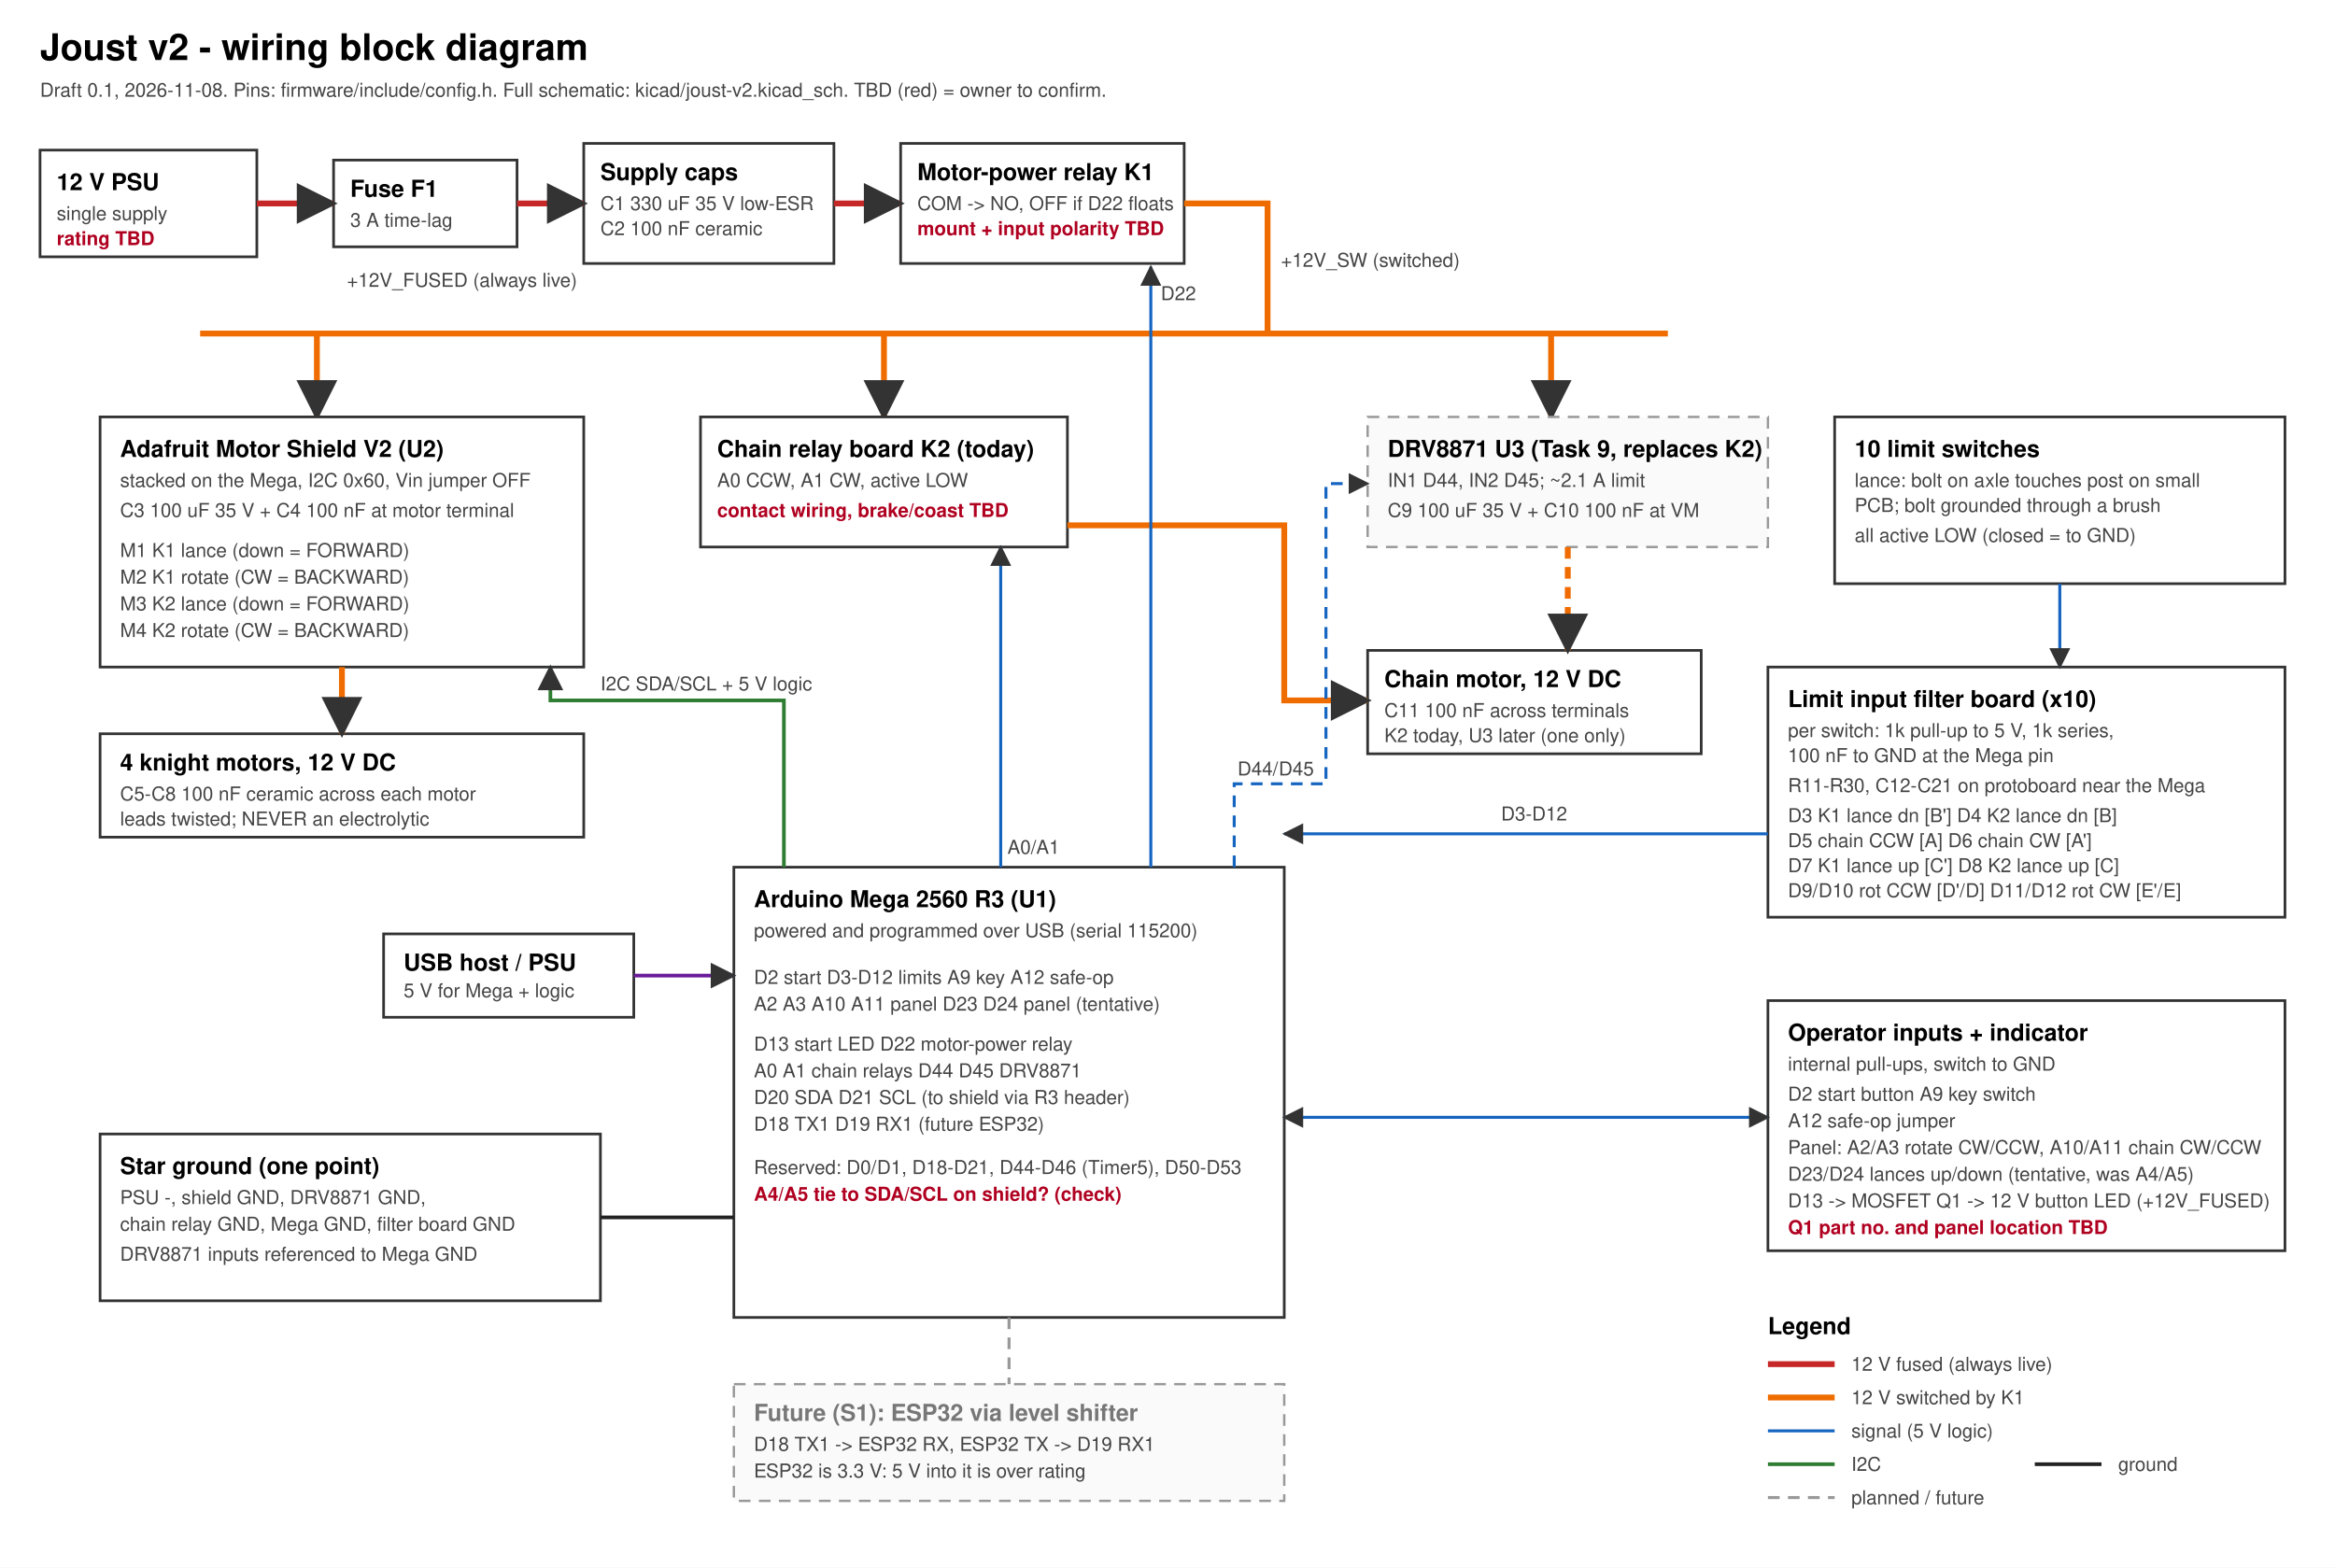
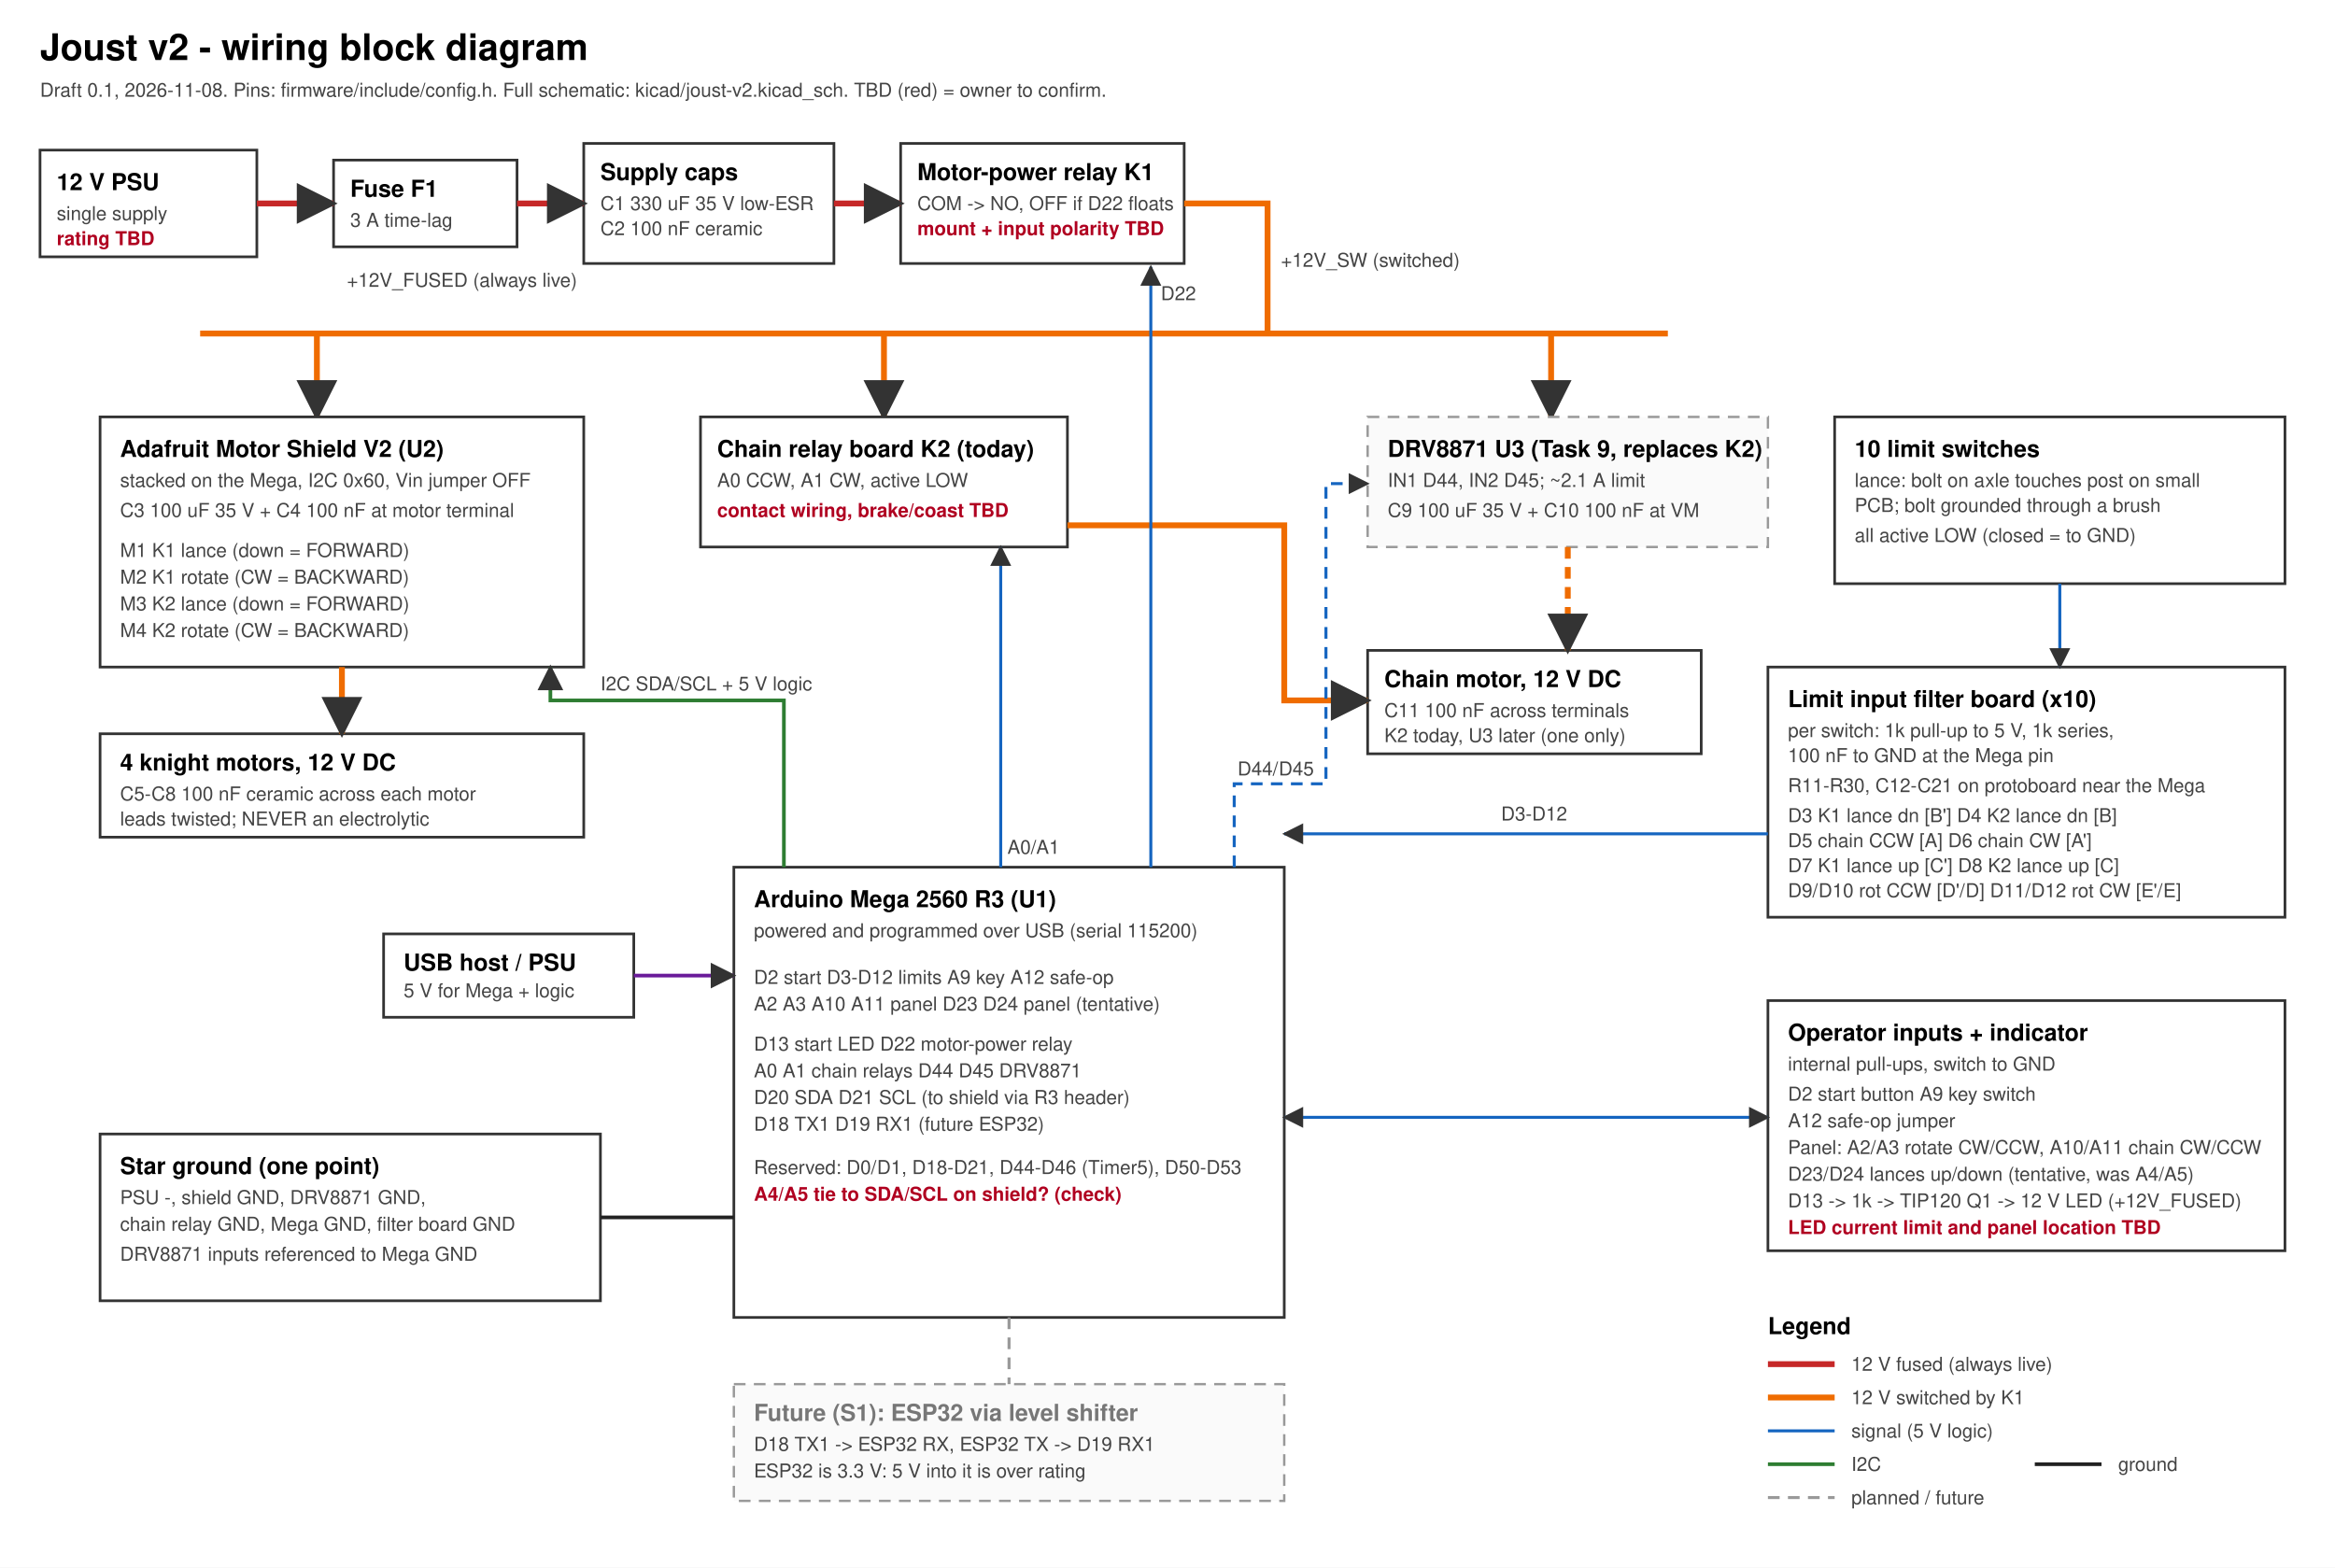
<svg xmlns="http://www.w3.org/2000/svg" viewBox="0 0 1400 940" width="1400" height="940" font-family="Helvetica, Arial, sans-serif" font-size="13">
  <defs>
    <marker id="a" viewBox="0 0 10 10" refX="9" refY="5" markerWidth="7" markerHeight="7" orient="auto-start-reverse">
      <path d="M0,0 L10,5 L0,10 z" fill="#333" />
    </marker>
    <style>
      .box{fill:#fff;stroke:#333;stroke-width:1.6}
      .fut{fill:#fafafa;stroke:#999;stroke-width:1.4;stroke-dasharray:7 5}
      .p12{stroke:#c62828;stroke-width:3.5;fill:none}
      .p12s{stroke:#ef6c00;stroke-width:3.5;fill:none}
      .gnd{stroke:#222;stroke-width:2.2;fill:none}
      .sig{stroke:#1565c0;stroke-width:1.8;fill:none}
      .i2c{stroke:#2e7d32;stroke-width:2.2;fill:none}
      .usb{stroke:#6a1b9a;stroke-width:2.2;fill:none}
      .futl{stroke:#999;stroke-width:1.8;fill:none;stroke-dasharray:7 5}
      .t{font-weight:bold;font-size:14px}
      .s{font-size:11.5px;fill:#444}
      .tbd{font-size:11.5px;fill:#b00020;font-weight:bold}
      .h{font-size:22px;font-weight:bold}
    </style>
  </defs>
  <rect width="1400" height="940" fill="#fff" />
  <text x="24" y="36" class="h">Joust v2 - wiring block diagram</text>
  <text x="24" y="58" class="s">Draft 0.1, 2026-11-08. Pins: firmware/include/config.h. Full schematic: kicad/joust-v2.kicad_sch. TBD (red) = owner to confirm.</text>
  <rect x="24" y="90" width="130" height="64" class="box" />
  <text x="34" y="114" class="t">12 V PSU</text>
  <text x="34" y="132" class="s">single supply</text>
  <text x="34" y="147" class="tbd">rating TBD</text>
  <rect x="200" y="96" width="110" height="52" class="box" />
  <text x="210" y="118" class="t">Fuse F1</text>
  <text x="210" y="136" class="s">3 A time-lag</text>
  <rect x="350" y="86" width="150" height="72" class="box" />
  <text x="360" y="108" class="t">Supply caps</text>
  <text x="360" y="126" class="s">C1 330 uF 35 V low-ESR</text>
  <text x="360" y="141" class="s">C2 100 nF ceramic</text>
  <rect x="540" y="86" width="170" height="72" class="box" />
  <text x="550" y="108" class="t">Motor-power relay K1</text>
  <text x="550" y="126" class="s">COM -&gt; NO, OFF if D22 floats</text>
  <text x="550" y="141" class="tbd">mount + input polarity TBD</text>
  <path d="M154,122 H200" class="p12" marker-end="url(#a)" />
  <path d="M310,122 H350" class="p12" marker-end="url(#a)" />
  <path d="M500,122 H540" class="p12" marker-end="url(#a)" />
  <text x="208" y="172" class="s" fill="#c62828">+12V_FUSED (always live)</text>
  <path d="M710,122 H760 V200 M120,200 H1000" class="p12s" />
  <text x="768" y="160" class="s" fill="#ef6c00">+12V_SW (switched)</text>
  <path d="M190,200 V250" class="p12s" marker-end="url(#a)" />
  <path d="M530,200 V250" class="p12s" marker-end="url(#a)" />
  <path d="M930,200 V250" class="p12s" marker-end="url(#a)" />
  <rect x="60" y="250" width="290" height="150" class="box" />
  <text x="72" y="274" class="t">Adafruit Motor Shield V2 (U2)</text>
  <text x="72" y="292" class="s">stacked on the Mega, I2C 0x60, Vin jumper OFF</text>
  <text x="72" y="310" class="s">C3 100 uF 35 V + C4 100 nF at motor terminal</text>
  <text x="72" y="334" class="s">M1 K1 lance (down = FORWARD)</text>
  <text x="72" y="350" class="s">M2 K1 rotate (CW = BACKWARD)</text>
  <text x="72" y="366" class="s">M3 K2 lance (down = FORWARD)</text>
  <text x="72" y="382" class="s">M4 K2 rotate (CW = BACKWARD)</text>
  <rect x="420" y="250" width="220" height="78" class="box" />
  <text x="430" y="274" class="t">Chain relay board K2 (today)</text>
  <text x="430" y="292" class="s">A0 CCW, A1 CW, active LOW</text>
  <text x="430" y="310" class="tbd">contact wiring, brake/coast TBD</text>
  <rect x="820" y="250" width="240" height="78" class="fut" />
  <text x="832" y="274" class="t">DRV8871 U3 (Task 9, replaces K2)</text>
  <text x="832" y="292" class="s">IN1 D44, IN2 D45; ~2.1 A limit</text>
  <text x="832" y="310" class="s">C9 100 uF 35 V + C10 100 nF at VM</text>
  <g>
    <rect x="60" y="440" width="290" height="62" class="box" />
    <text x="72" y="462" class="t">4 knight motors, 12 V DC</text>
    <text x="72" y="480" class="s">C5-C8 100 nF ceramic across each motor</text>
    <text x="72" y="495" class="s">leads twisted; NEVER an electrolytic</text>
    <path d="M205,400 V440" class="p12s" marker-end="url(#a)" />
  </g>
  <rect x="820" y="390" width="200" height="62" class="box" />
  <text x="830" y="412" class="t">Chain motor, 12 V DC</text>
  <text x="830" y="430" class="s">C11 100 nF across terminals</text>
  <text x="830" y="445" class="s">K2 today, U3 later (one only)</text>
  <path d="M640,315 H770 V420 H820" class="p12s" marker-end="url(#a)" />
  <path d="M940,328 V390" class="p12s" stroke-dasharray="7 5" marker-end="url(#a)" />
  <rect x="440" y="520" width="330" height="270" class="box" />
  <text x="452" y="544" class="t">Arduino Mega 2560 R3 (U1)</text>
  <text x="452" y="562" class="s">powered and programmed over USB (serial 115200)</text>
  <text x="452" y="590" class="s">D2 start  D3-D12 limits  A9 key  A12 safe-op</text>
  <text x="452" y="606" class="s">A2 A3 A10 A11 panel  D23 D24 panel (tentative)</text>
  <text x="452" y="630" class="s">D13 start LED  D22 motor-power relay</text>
  <text x="452" y="646" class="s">A0 A1 chain relays  D44 D45 DRV8871</text>
  <text x="452" y="662" class="s">D20 SDA  D21 SCL (to shield via R3 header)</text>
  <text x="452" y="678" class="s">D18 TX1  D19 RX1 (future ESP32)</text>
  <text x="452" y="704" class="s">Reserved: D0/D1, D18-D21, D44-D46 (Timer5), D50-D53</text>
  <text x="452" y="720" class="tbd">A4/A5 tie to SDA/SCL on shield? (check)</text>
  <rect x="230" y="560" width="150" height="50" class="box" />
  <text x="242" y="582" class="t">USB host / PSU</text>
  <text x="242" y="598" class="s">5 V for Mega + logic</text>
  <path d="M380,585 H440" class="usb" marker-end="url(#a)" />
  <path d="M470,520 V420 H330 V400" class="i2c" marker-end="url(#a)" />
  <text x="360" y="414" class="s" fill="#2e7d32">I2C SDA/SCL + 5 V logic</text>
  <path d="M690,520 V160" class="sig" marker-end="url(#a)" />
  <text x="696" y="180" class="s" fill="#1565c0">D22</text>
  <path d="M600,520 V328" class="sig" marker-end="url(#a)" />
  <text x="566" y="352" class="s" fill="#1565c0" />
  <text x="604" y="512" class="s" fill="#1565c0">A0/A1</text>
  <path d="M740,520 V470 H795 V290 H820" class="sig" stroke-dasharray="7 5" marker-end="url(#a)" />
  <text x="742" y="465" class="s" fill="#1565c0">D44/D45</text>
  <rect x="1060" y="400" width="310" height="150" class="box" />
  <text x="1072" y="424" class="t">Limit input filter board (x10)</text>
  <text x="1072" y="442" class="s">per switch: 1k pull-up to 5 V, 1k series,</text>
  <text x="1072" y="457" class="s">100 nF to GND at the Mega pin</text>
  <text x="1072" y="475" class="s">R11-R30, C12-C21 on protoboard near the Mega</text>
  <text x="1072" y="493" class="s">D3 K1 lance dn [B']   D4 K2 lance dn [B]</text>
  <text x="1072" y="508" class="s">D5 chain CCW [A]   D6 chain CW [A']</text>
  <text x="1072" y="523" class="s">D7 K1 lance up [C']   D8 K2 lance up [C]</text>
  <text x="1072" y="538" class="s">D9/D10 rot CCW [D'/D]   D11/D12 rot CW [E'/E]</text>
  <rect x="1100" y="250" width="270" height="100" class="box" />
  <text x="1112" y="274" class="t">10 limit switches</text>
  <text x="1112" y="292" class="s">lance: bolt on axle touches post on small</text>
  <text x="1112" y="307" class="s">PCB; bolt grounded through a brush</text>
  <text x="1112" y="325" class="s">all active LOW (closed = to GND)</text>
  <path d="M1235,350 V400" class="sig" marker-end="url(#a)" />
  <path d="M1060,500 H770" class="sig" marker-end="url(#a)" />
  <text x="900" y="492" class="s" fill="#1565c0">D3-D12</text>
  <rect x="1060" y="600" width="310" height="150" class="box" />
  <text x="1072" y="624" class="t">Operator inputs + indicator</text>
  <text x="1072" y="642" class="s">internal pull-ups, switch to GND</text>
  <text x="1072" y="660" class="s">D2 start button   A9 key switch</text>
  <text x="1072" y="676" class="s">A12 safe-op jumper</text>
  <text x="1072" y="692" class="s">Panel: A2/A3 rotate CW/CCW, A10/A11 chain CW/CCW</text>
  <text x="1072" y="708" class="s">D23/D24 lances up/down (tentative, was A4/A5)</text>
-   <text x="1072" y="724" class="s">D13 -&gt; MOSFET Q1 -&gt; 12 V button LED (+12V_FUSED)</text>
-   <text x="1072" y="740" class="tbd">Q1 part no. and panel location TBD</text>
+   <text x="1072" y="724" class="s">D13 -&gt; 1k -&gt; TIP120 Q1 -&gt; 12 V LED (+12V_FUSED)</text>
+   <text x="1072" y="740" class="tbd">LED current limit and panel location TBD</text>
  <path d="M1060,670 H770" class="sig" marker-end="url(#a)" marker-start="url(#a)" />
  <rect x="440" y="830" width="330" height="70" class="fut" />
  <text x="452" y="852" class="t" fill="#777">Future (S1): ESP32 via level shifter</text>
  <text x="452" y="870" class="s">D18 TX1 -&gt; ESP32 RX, ESP32 TX -&gt; D19 RX1</text>
  <text x="452" y="886" class="s">ESP32 is 3.3 V: 5 V into it is over rating</text>
  <path d="M605,790 V830" class="futl" />
  <rect x="60" y="680" width="300" height="100" class="box" />
  <text x="72" y="704" class="t">Star ground (one point)</text>
  <text x="72" y="722" class="s">PSU -, shield GND, DRV8871 GND,</text>
  <text x="72" y="738" class="s">chain relay GND, Mega GND, filter board GND</text>
  <text x="72" y="756" class="s">DRV8871 inputs referenced to Mega GND</text>
  <path d="M360,730 H440" class="gnd" />
  <g transform="translate(1060,800)">
    <text x="0" y="0" class="t">Legend</text>
    <path d="M0,18 H40" class="p12" />
    <text x="50" y="22" class="s">12 V fused (always live)</text>
    <path d="M0,38 H40" class="p12s" />
    <text x="50" y="42" class="s">12 V switched by K1</text>
    <path d="M0,58 H40" class="sig" />
    <text x="50" y="62" class="s">signal (5 V logic)</text>
    <path d="M0,78 H40" class="i2c" />
    <text x="50" y="82" class="s">I2C</text>
    <path d="M160,78 H200" class="gnd" />
    <text x="210" y="82" class="s">ground</text>
    <path d="M0,98 H40" class="futl" />
    <text x="50" y="102" class="s">planned / future</text>
  </g>
</svg>
